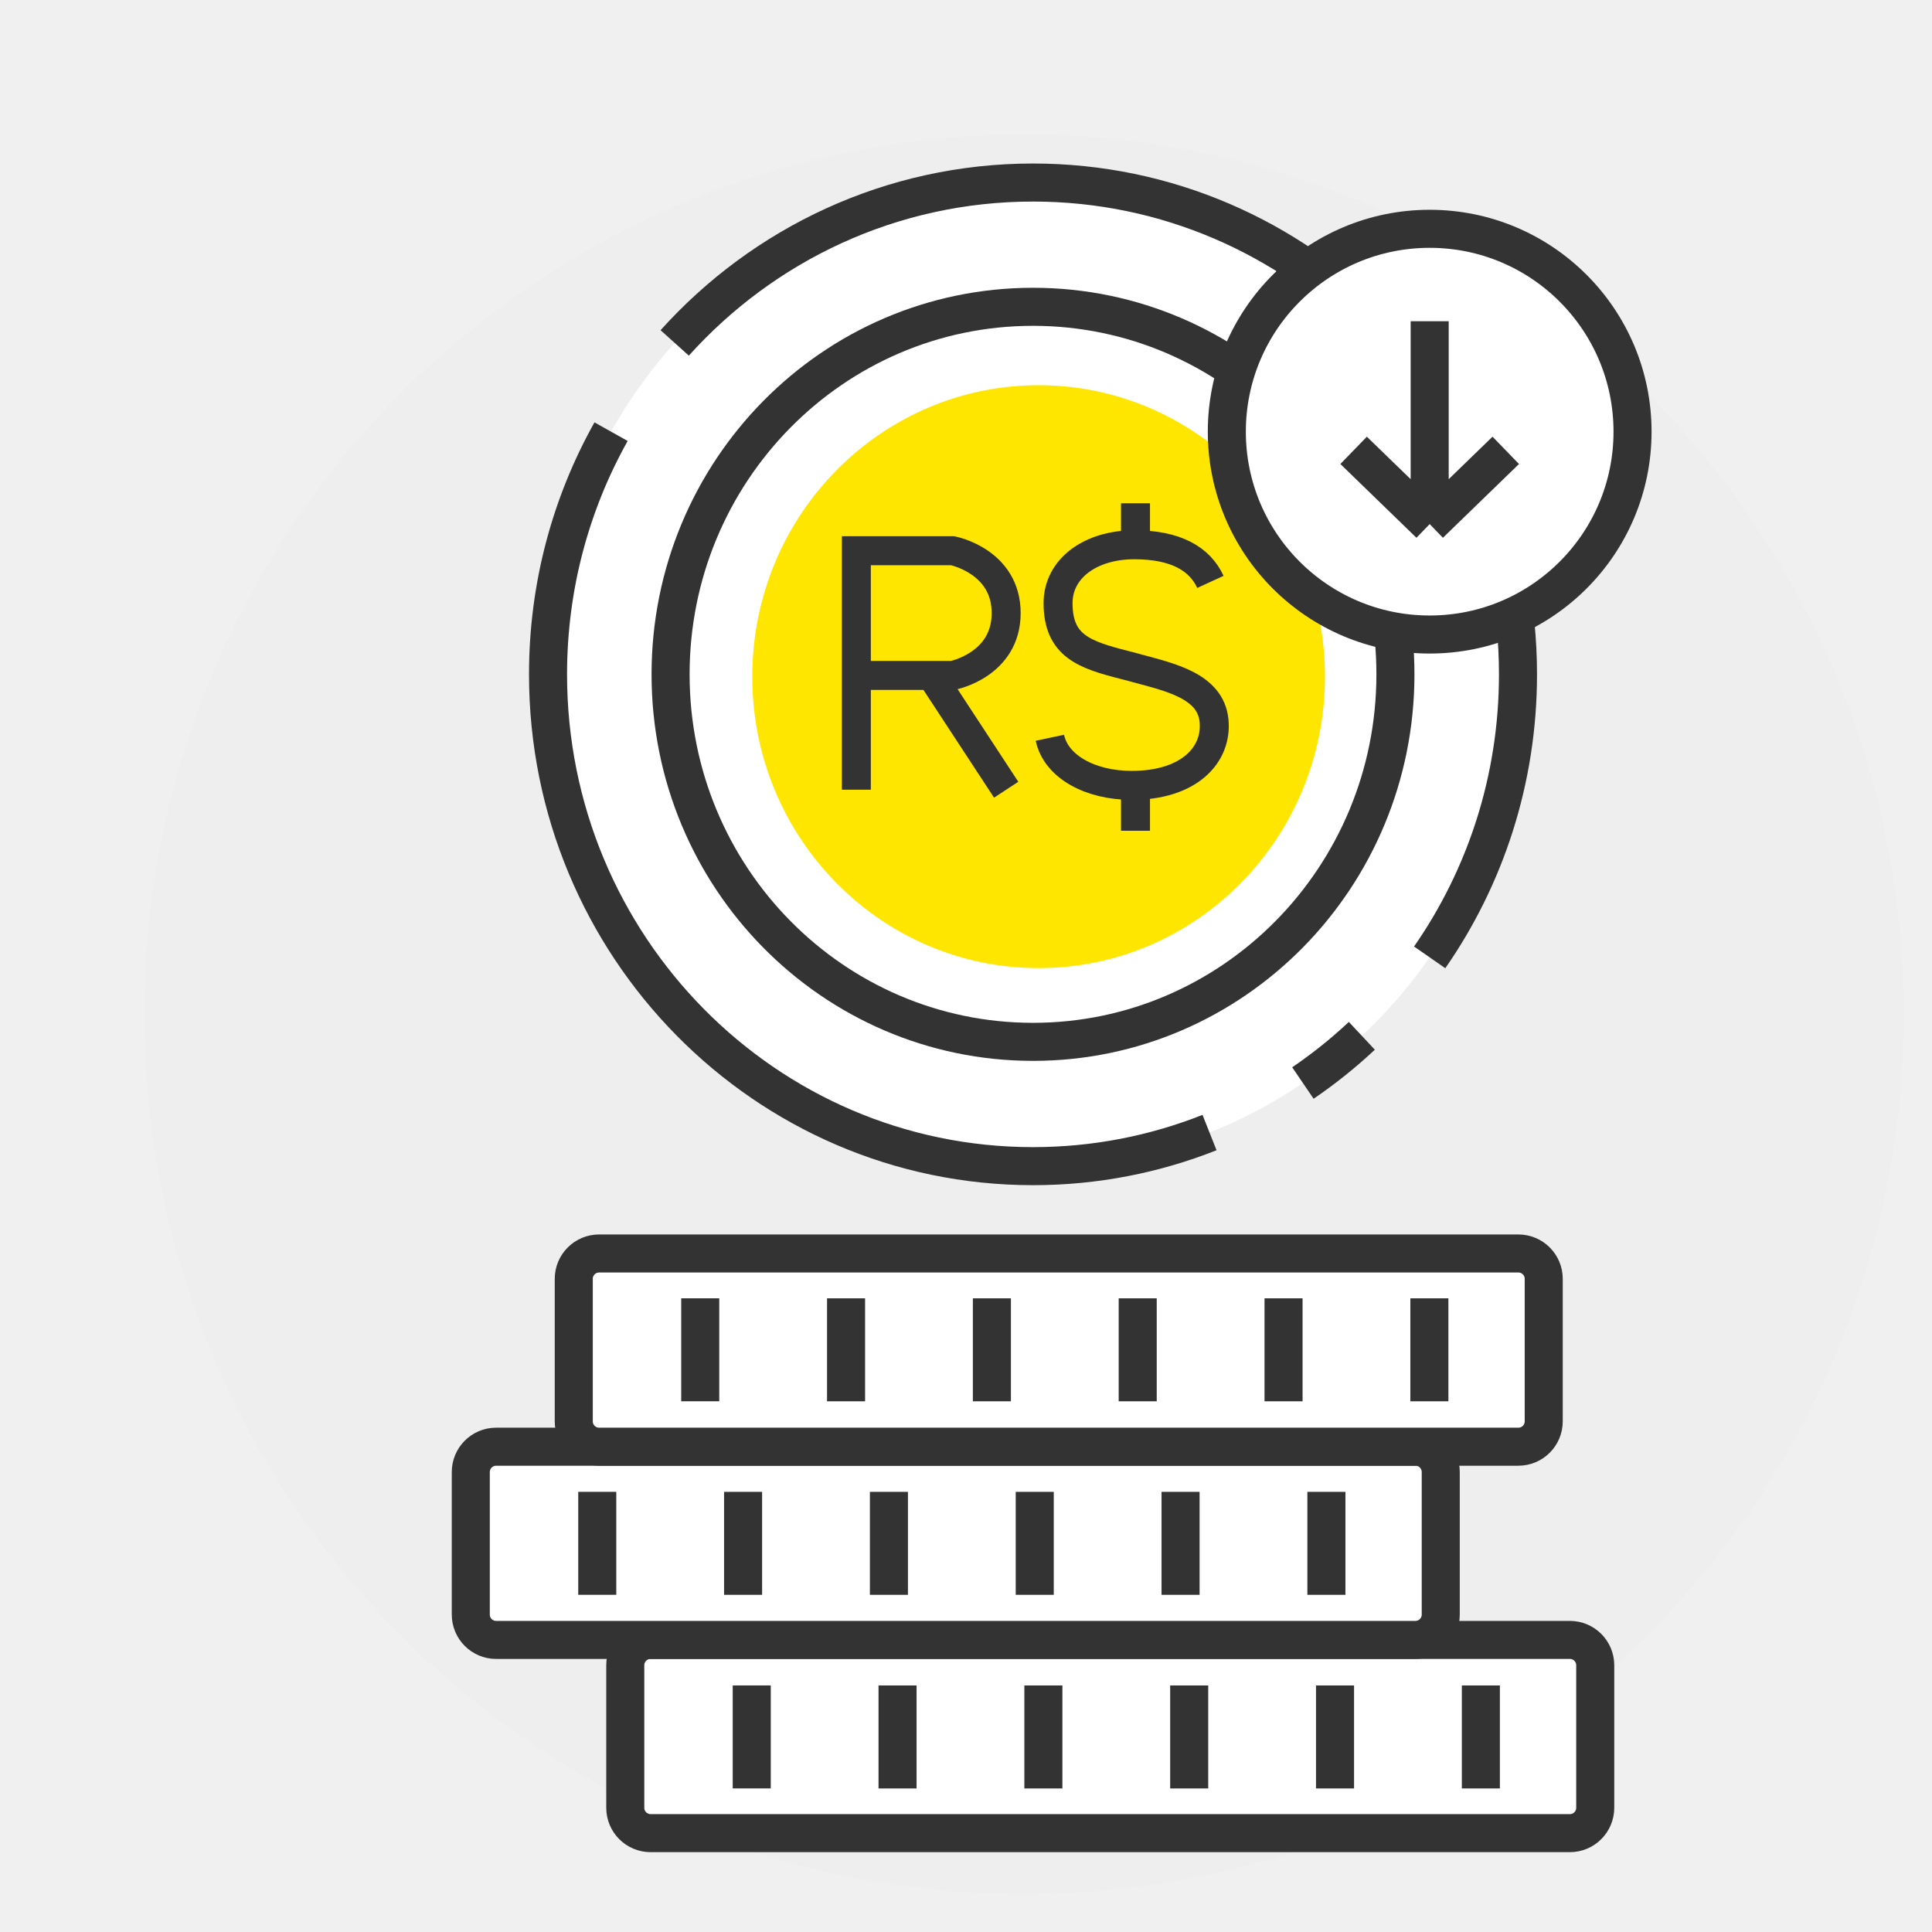
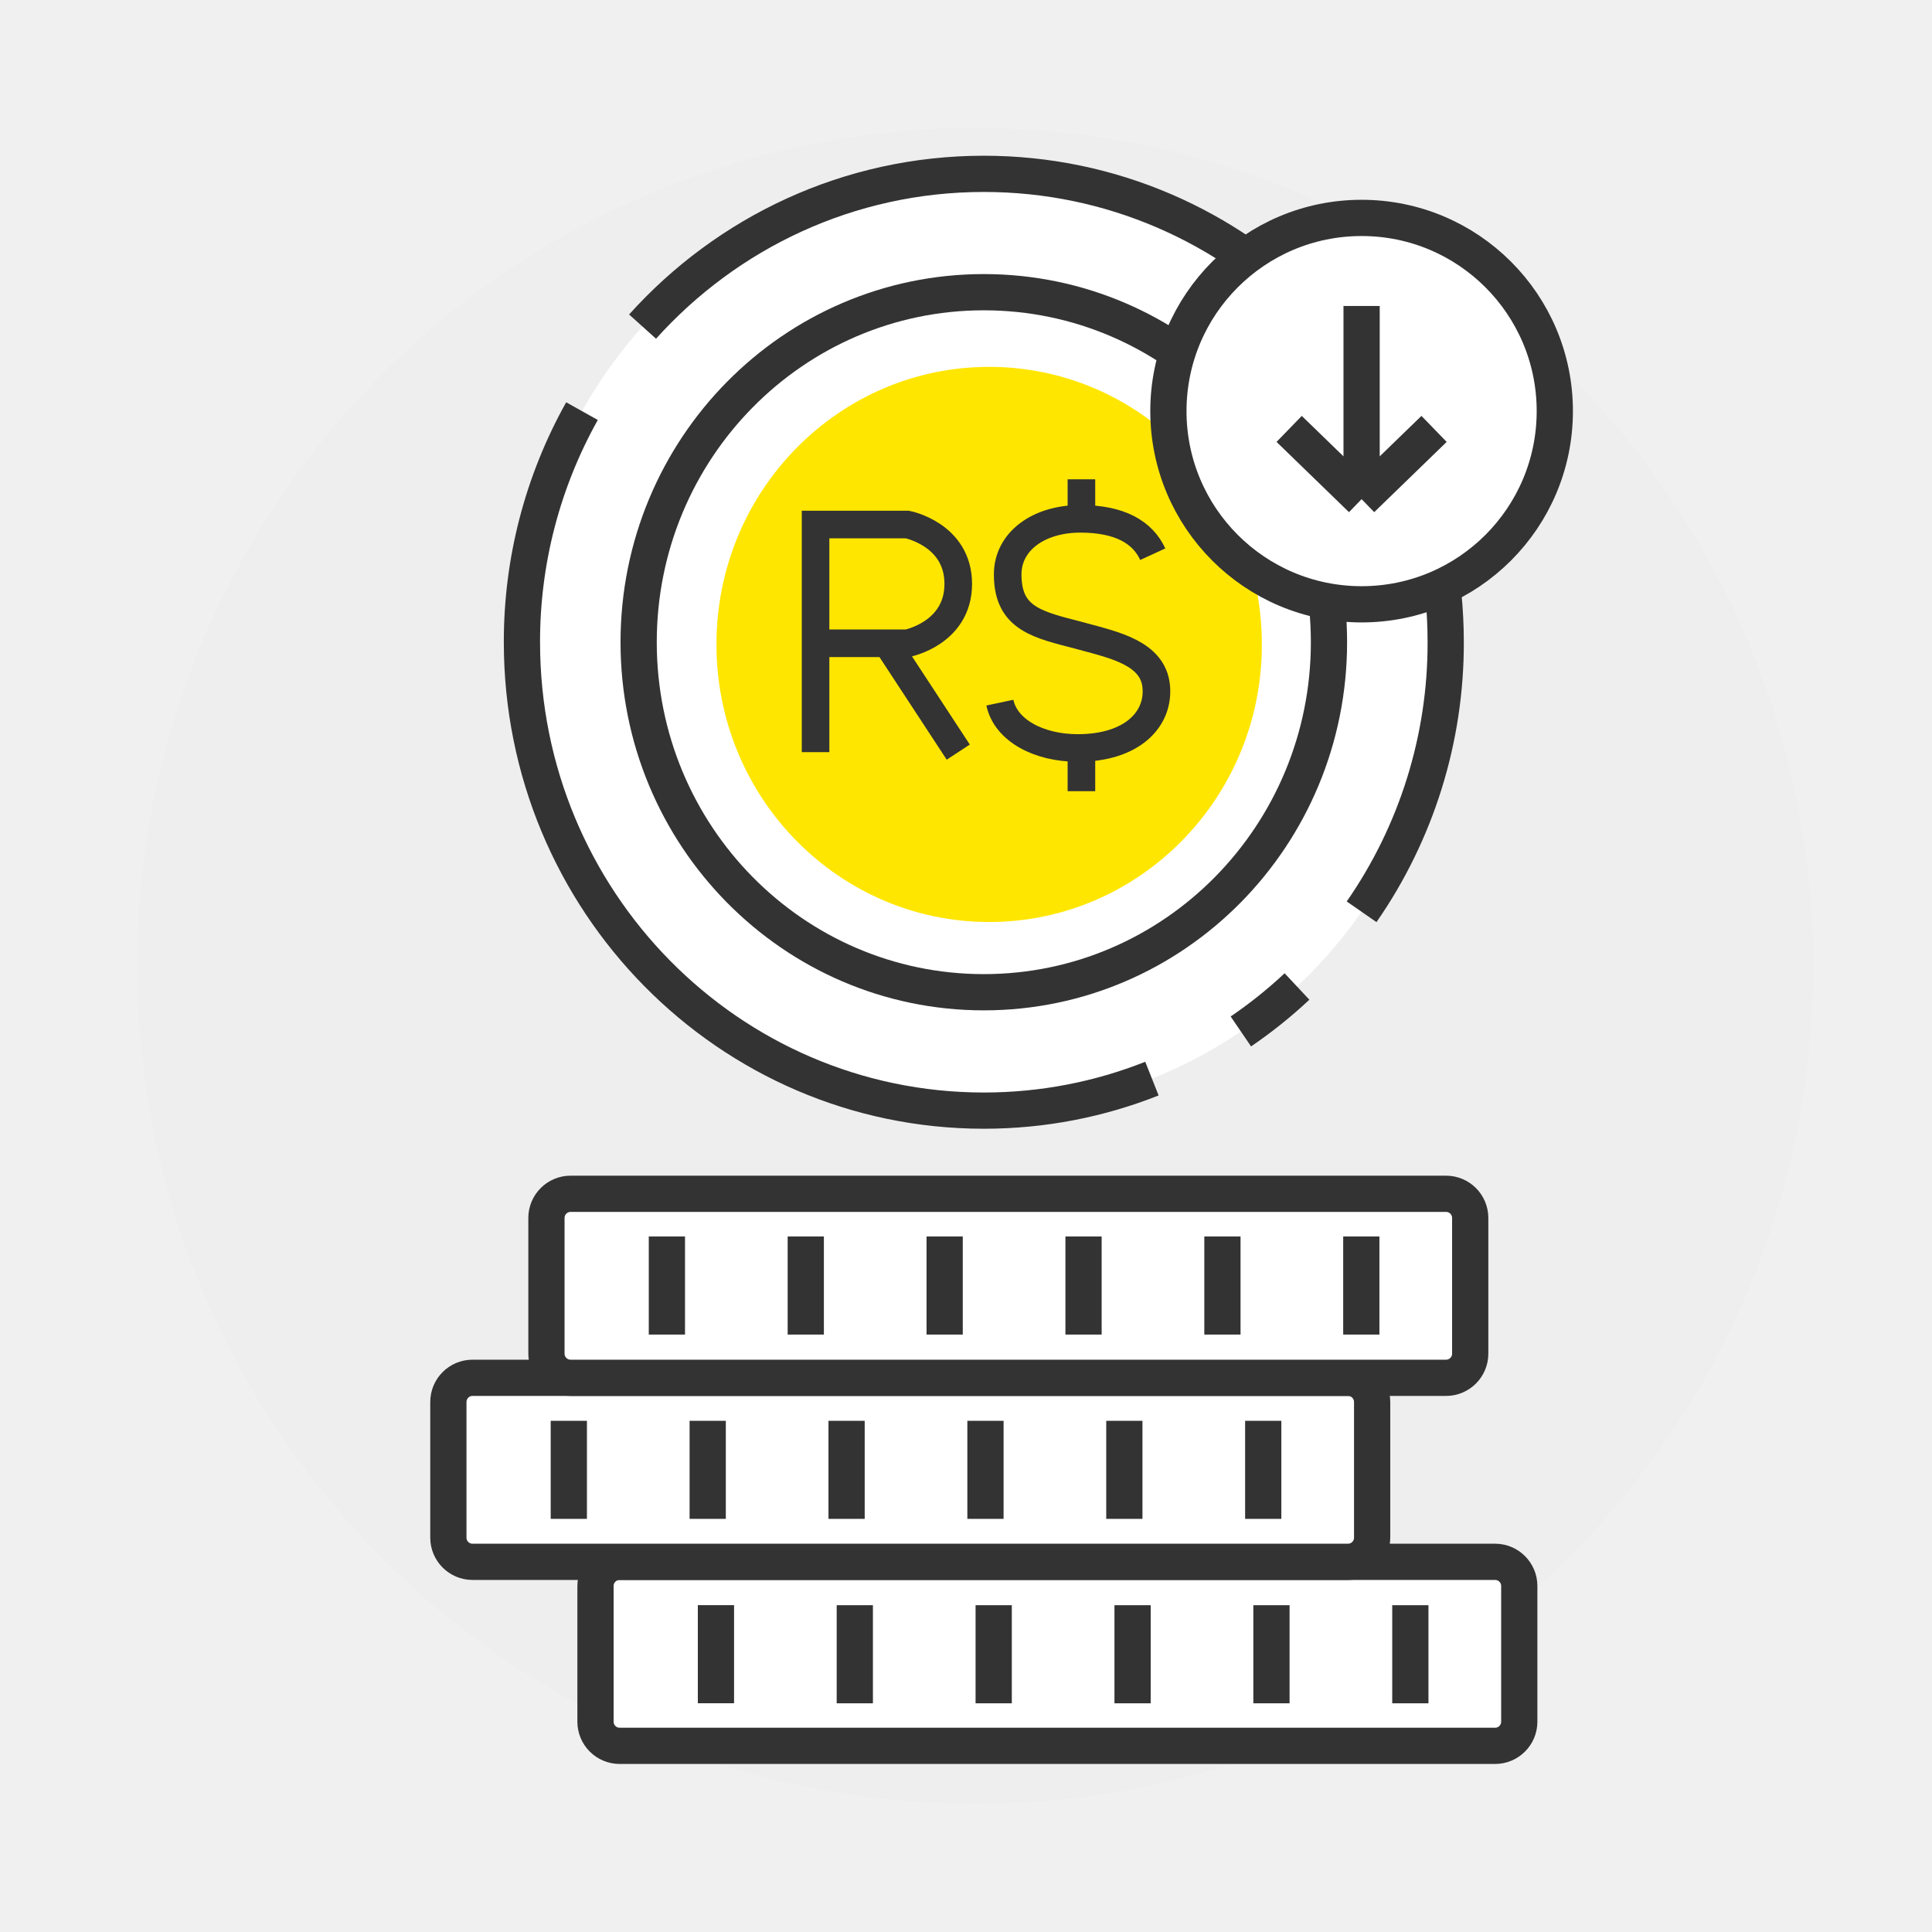
- <svg xmlns="http://www.w3.org/2000/svg" class="ui-homes-icon ui-homes-icon--da-mlb-low-price-products font-color--HOME-DA-NEW-MLB-LOWPRICEPRODUCTS" width="100%" height="100%" viewBox="0 0 100 100" fill="none">
-   <g clip-path="url(#clip0_996_409)">
-     <circle cx="53" cy="52.5" r="45.54" fill="#EEEEEE" />
-     <ellipse cx="53.468" cy="34.904" rx="25.102" ry="25.456" fill="white" />
-     <path d="M70.549 35.023C70.549 44.468 63.006 52.078 53.759 52.078C44.512 52.078 36.969 44.468 36.969 35.023C36.969 25.578 44.512 17.969 53.759 17.969C63.006 17.969 70.549 25.578 70.549 35.023Z" fill="#FFE600" stroke="white" stroke-width="3.938" />
-     <path d="M62.65 30.119C62.103 28.929 60.869 28.197 58.709 28.197C56.446 28.197 54.765 29.421 54.765 31.216C54.765 33.441 56.136 33.891 58.219 34.422C58.35 34.456 58.481 34.491 58.612 34.525L58.871 34.595C60.547 35.054 62.65 35.498 62.836 37.283C63.021 39.068 61.546 40.658 58.559 40.651C56.446 40.647 54.661 39.693 54.341 38.187" stroke="#333333" stroke-width="1.5" />
-     <path d="M44.324 40.876V34.96V28.506H49.309C49.309 28.506 52.079 29.044 52.079 31.733C52.079 34.422 49.309 34.96 49.309 34.96H44.324" stroke="#333333" stroke-width="1.5" />
-     <path d="M48.202 34.96L52.079 40.876" stroke="#333333" stroke-width="1.5" />
-     <path d="M58.773 26.049V28.246" stroke="#333333" stroke-width="1.5" />
-     <path d="M58.773 40.803V43" stroke="#333333" stroke-width="1.5" />
-     <ellipse cx="53.468" cy="34.903" rx="18.759" ry="19.023" stroke="#333333" stroke-width="1.969" />
-     <mask id="path-10-inside-1_996_409" fill="white">
-       <rect x="32.364" y="84.882" width="50.205" height="10.001" rx="1.312" />
+ <svg xmlns="http://www.w3.org/2000/svg" viewBox="0 0 105 105" fill="none">
+   <g clip-path="url(#a)">
+     <circle cx="53" cy="52.5" r="45.54" fill="#EEE" />
+     <ellipse cx="53.468" cy="34.904" rx="25.102" ry="25.456" fill="#fff" />
+     <path d="M70.55 35.023c0 9.445-7.544 17.055-16.79 17.055-9.248 0-16.791-7.61-16.791-17.055s7.543-17.054 16.79-17.054 16.79 7.61 16.79 17.054Z" fill="#FFE600" stroke="#fff" stroke-width="3.938" />
+     <path d="M62.65 30.12c-.547-1.19-1.78-1.923-3.941-1.923-2.263 0-3.944 1.224-3.944 3.02 0 2.224 1.371 2.674 3.454 3.205l.393.103.259.07c1.676.459 3.78.903 3.965 2.688.185 1.785-1.29 3.375-4.277 3.368-2.113-.004-3.898-.958-4.218-2.464m-10.017 2.689v-12.37h4.985s2.77.538 2.77 3.227-2.77 3.227-2.77 3.227h-4.985m3.878 0 3.877 5.916m6.694-14.827v2.197m0 12.557V43" stroke="#333" stroke-width="1.5" />
+     <ellipse cx="53.468" cy="34.903" rx="18.759" ry="19.023" stroke="#333" stroke-width="1.969" />
+     <mask id="b" fill="#fff">
+       <rect x="32.364" y="84.882" width="50.205" height="10.001" rx="1.313" />
    </mask>
-     <rect x="32.364" y="84.882" width="50.205" height="10.001" rx="1.312" fill="white" stroke="white" stroke-width="5.25" mask="url(#path-10-inside-1_996_409)" />
-     <rect x="32.364" y="84.882" width="50.205" height="10.001" rx="1.312" stroke="#333333" stroke-width="1.969" />
-     <mask id="path-12-inside-2_996_409" fill="white">
-       <rect x="24.368" y="74.881" width="50.205" height="10.001" rx="1.312" />
+     <rect x="32.364" y="84.882" width="50.205" height="10.001" rx="1.313" fill="#fff" stroke="#fff" stroke-width="5.25" mask="url(#b)" />
+     <rect x="32.364" y="84.882" width="50.205" height="10.001" rx="1.313" stroke="#333" stroke-width="1.969" />
+     <mask id="c" fill="#fff">
+       <rect x="24.368" y="74.881" width="50.205" height="10.001" rx="1.313" />
    </mask>
-     <rect x="24.368" y="74.881" width="50.205" height="10.001" rx="1.312" fill="white" stroke="white" stroke-width="5.25" mask="url(#path-12-inside-2_996_409)" />
-     <rect x="24.368" y="74.881" width="50.205" height="10.001" rx="1.312" stroke="#333333" stroke-width="1.969" />
-     <mask id="path-14-inside-3_996_409" fill="white">
-       <rect x="29.698" y="64.88" width="50.205" height="10.001" rx="1.312" />
+     <rect x="24.368" y="74.881" width="50.205" height="10.001" rx="1.313" fill="#fff" stroke="#fff" stroke-width="5.25" mask="url(#c)" />
+     <rect x="24.368" y="74.881" width="50.205" height="10.001" rx="1.313" stroke="#333" stroke-width="1.969" />
+     <mask id="d" fill="#fff">
+       <rect x="29.698" y="64.88" width="50.205" height="10.001" rx="1.313" />
    </mask>
-     <rect x="29.698" y="64.88" width="50.205" height="10.001" rx="1.312" fill="white" stroke="white" stroke-width="5.25" mask="url(#path-14-inside-3_996_409)" />
-     <rect x="29.698" y="64.88" width="50.205" height="10.001" rx="1.312" stroke="#333333" stroke-width="1.969" />
-     <line x1="30.914" y1="77.217" x2="30.914" y2="82.547" stroke="#333333" stroke-width="1.969" />
-     <line x1="38.462" y1="77.218" x2="38.462" y2="82.548" stroke="#333333" stroke-width="1.969" />
-     <line x1="46.01" y1="77.218" x2="46.01" y2="82.548" stroke="#333333" stroke-width="1.969" />
-     <line x1="53.558" y1="77.218" x2="53.558" y2="82.548" stroke="#333333" stroke-width="1.969" />
-     <line x1="61.106" y1="77.218" x2="61.106" y2="82.548" stroke="#333333" stroke-width="1.969" />
-     <line x1="68.654" y1="77.218" x2="68.654" y2="82.548" stroke="#333333" stroke-width="1.969" />
-     <line x1="38.91" y1="87.238" x2="38.91" y2="92.568" stroke="#333333" stroke-width="1.969" />
-     <line x1="46.457" y1="87.239" x2="46.457" y2="92.57" stroke="#333333" stroke-width="1.969" />
-     <line x1="54.005" y1="87.239" x2="54.005" y2="92.57" stroke="#333333" stroke-width="1.969" />
-     <line x1="61.553" y1="87.239" x2="61.553" y2="92.57" stroke="#333333" stroke-width="1.969" />
-     <line x1="69.101" y1="87.239" x2="69.101" y2="92.57" stroke="#333333" stroke-width="1.969" />
-     <line x1="76.649" y1="87.239" x2="76.649" y2="92.57" stroke="#333333" stroke-width="1.969" />
-     <line x1="36.244" y1="67.2" x2="36.244" y2="72.53" stroke="#333333" stroke-width="1.969" />
-     <line x1="43.792" y1="67.201" x2="43.792" y2="72.531" stroke="#333333" stroke-width="1.969" />
-     <line x1="51.34" y1="67.201" x2="51.34" y2="72.531" stroke="#333333" stroke-width="1.969" />
-     <line x1="58.888" y1="67.201" x2="58.888" y2="72.531" stroke="#333333" stroke-width="1.969" />
-     <line x1="66.436" y1="67.201" x2="66.436" y2="72.531" stroke="#333333" stroke-width="1.969" />
-     <line x1="73.984" y1="67.201" x2="73.984" y2="72.531" stroke="#333333" stroke-width="1.969" />
-     <path d="M34.922 17.749C39.512 12.648 46.122 9.448 53.468 9.448C67.332 9.448 78.571 20.845 78.571 34.904C78.571 40.358 76.879 45.411 74 49.553M31.629 22.343C29.552 26.049 28.366 30.336 28.366 34.904C28.366 48.963 39.604 60.36 53.468 60.36C56.692 60.36 59.774 59.743 62.605 58.621M67.438 56.057C68.517 55.323 69.537 54.505 70.489 53.614" stroke="#333333" stroke-width="1.969" />
-     <circle cx="74" cy="22.343" r="8.531" fill="white" stroke="white" stroke-width="3.938" />
-     <circle cx="74" cy="22.343" r="10.5" stroke="#333333" stroke-width="1.969" />
-     <path d="M74 16.628V27.128M74 27.128L70.063 23.31M74 27.128L77.938 23.31" stroke="#333333" stroke-width="1.969" />
+     <rect x="29.698" y="64.88" width="50.205" height="10.001" rx="1.313" fill="#fff" stroke="#fff" stroke-width="5.25" mask="url(#d)" />
+     <rect x="29.698" y="64.88" width="50.205" height="10.001" rx="1.313" stroke="#333" stroke-width="1.969" />
+     <path stroke="#333" stroke-width="1.969" d="M30.914 77.217v5.33m7.548-5.329v5.33m7.548-5.33v5.33m7.548-5.33v5.33m7.548-5.33v5.33m7.548-5.33v5.33m-29.744 4.69v5.33m7.547-5.329v5.331m7.548-5.331v5.331m7.548-5.331v5.331m7.548-5.331v5.331m7.548-5.331v5.331M36.244 67.2v5.33m7.548-5.329v5.33m7.548-5.33v5.33m7.548-5.33v5.33m7.548-5.33v5.33m7.548-5.33v5.33M34.922 17.75c4.59-5.102 11.2-8.302 18.546-8.302 13.864 0 25.103 11.397 25.103 25.456A25.585 25.585 0 0 1 74 49.554m-42.37-27.21a25.616 25.616 0 0 0-3.264 12.56c0 14.059 11.238 25.456 25.102 25.456 3.224 0 6.306-.617 9.137-1.74m4.833-2.563a25.256 25.256 0 0 0 3.051-2.443" />
+     <circle cx="74" cy="22.343" r="8.531" fill="#fff" stroke="#fff" stroke-width="3.938" />
+     <circle cx="74" cy="22.343" r="10.5" stroke="#333" stroke-width="1.969" />
+     <path d="M74 16.628v10.5m0 0-3.937-3.818M74 27.128l3.938-3.818" stroke="#333" stroke-width="1.969" />
  </g>
  <defs>
-     <clipPath id="clip0_996_409">
-       <rect width="105" height="105" fill="white" transform="translate(0.5)" />
+     <clipPath id="a">
+       <path fill="#fff" transform="translate(.5)" d="M0 0h105v105H0z" />
    </clipPath>
  </defs>
</svg>
